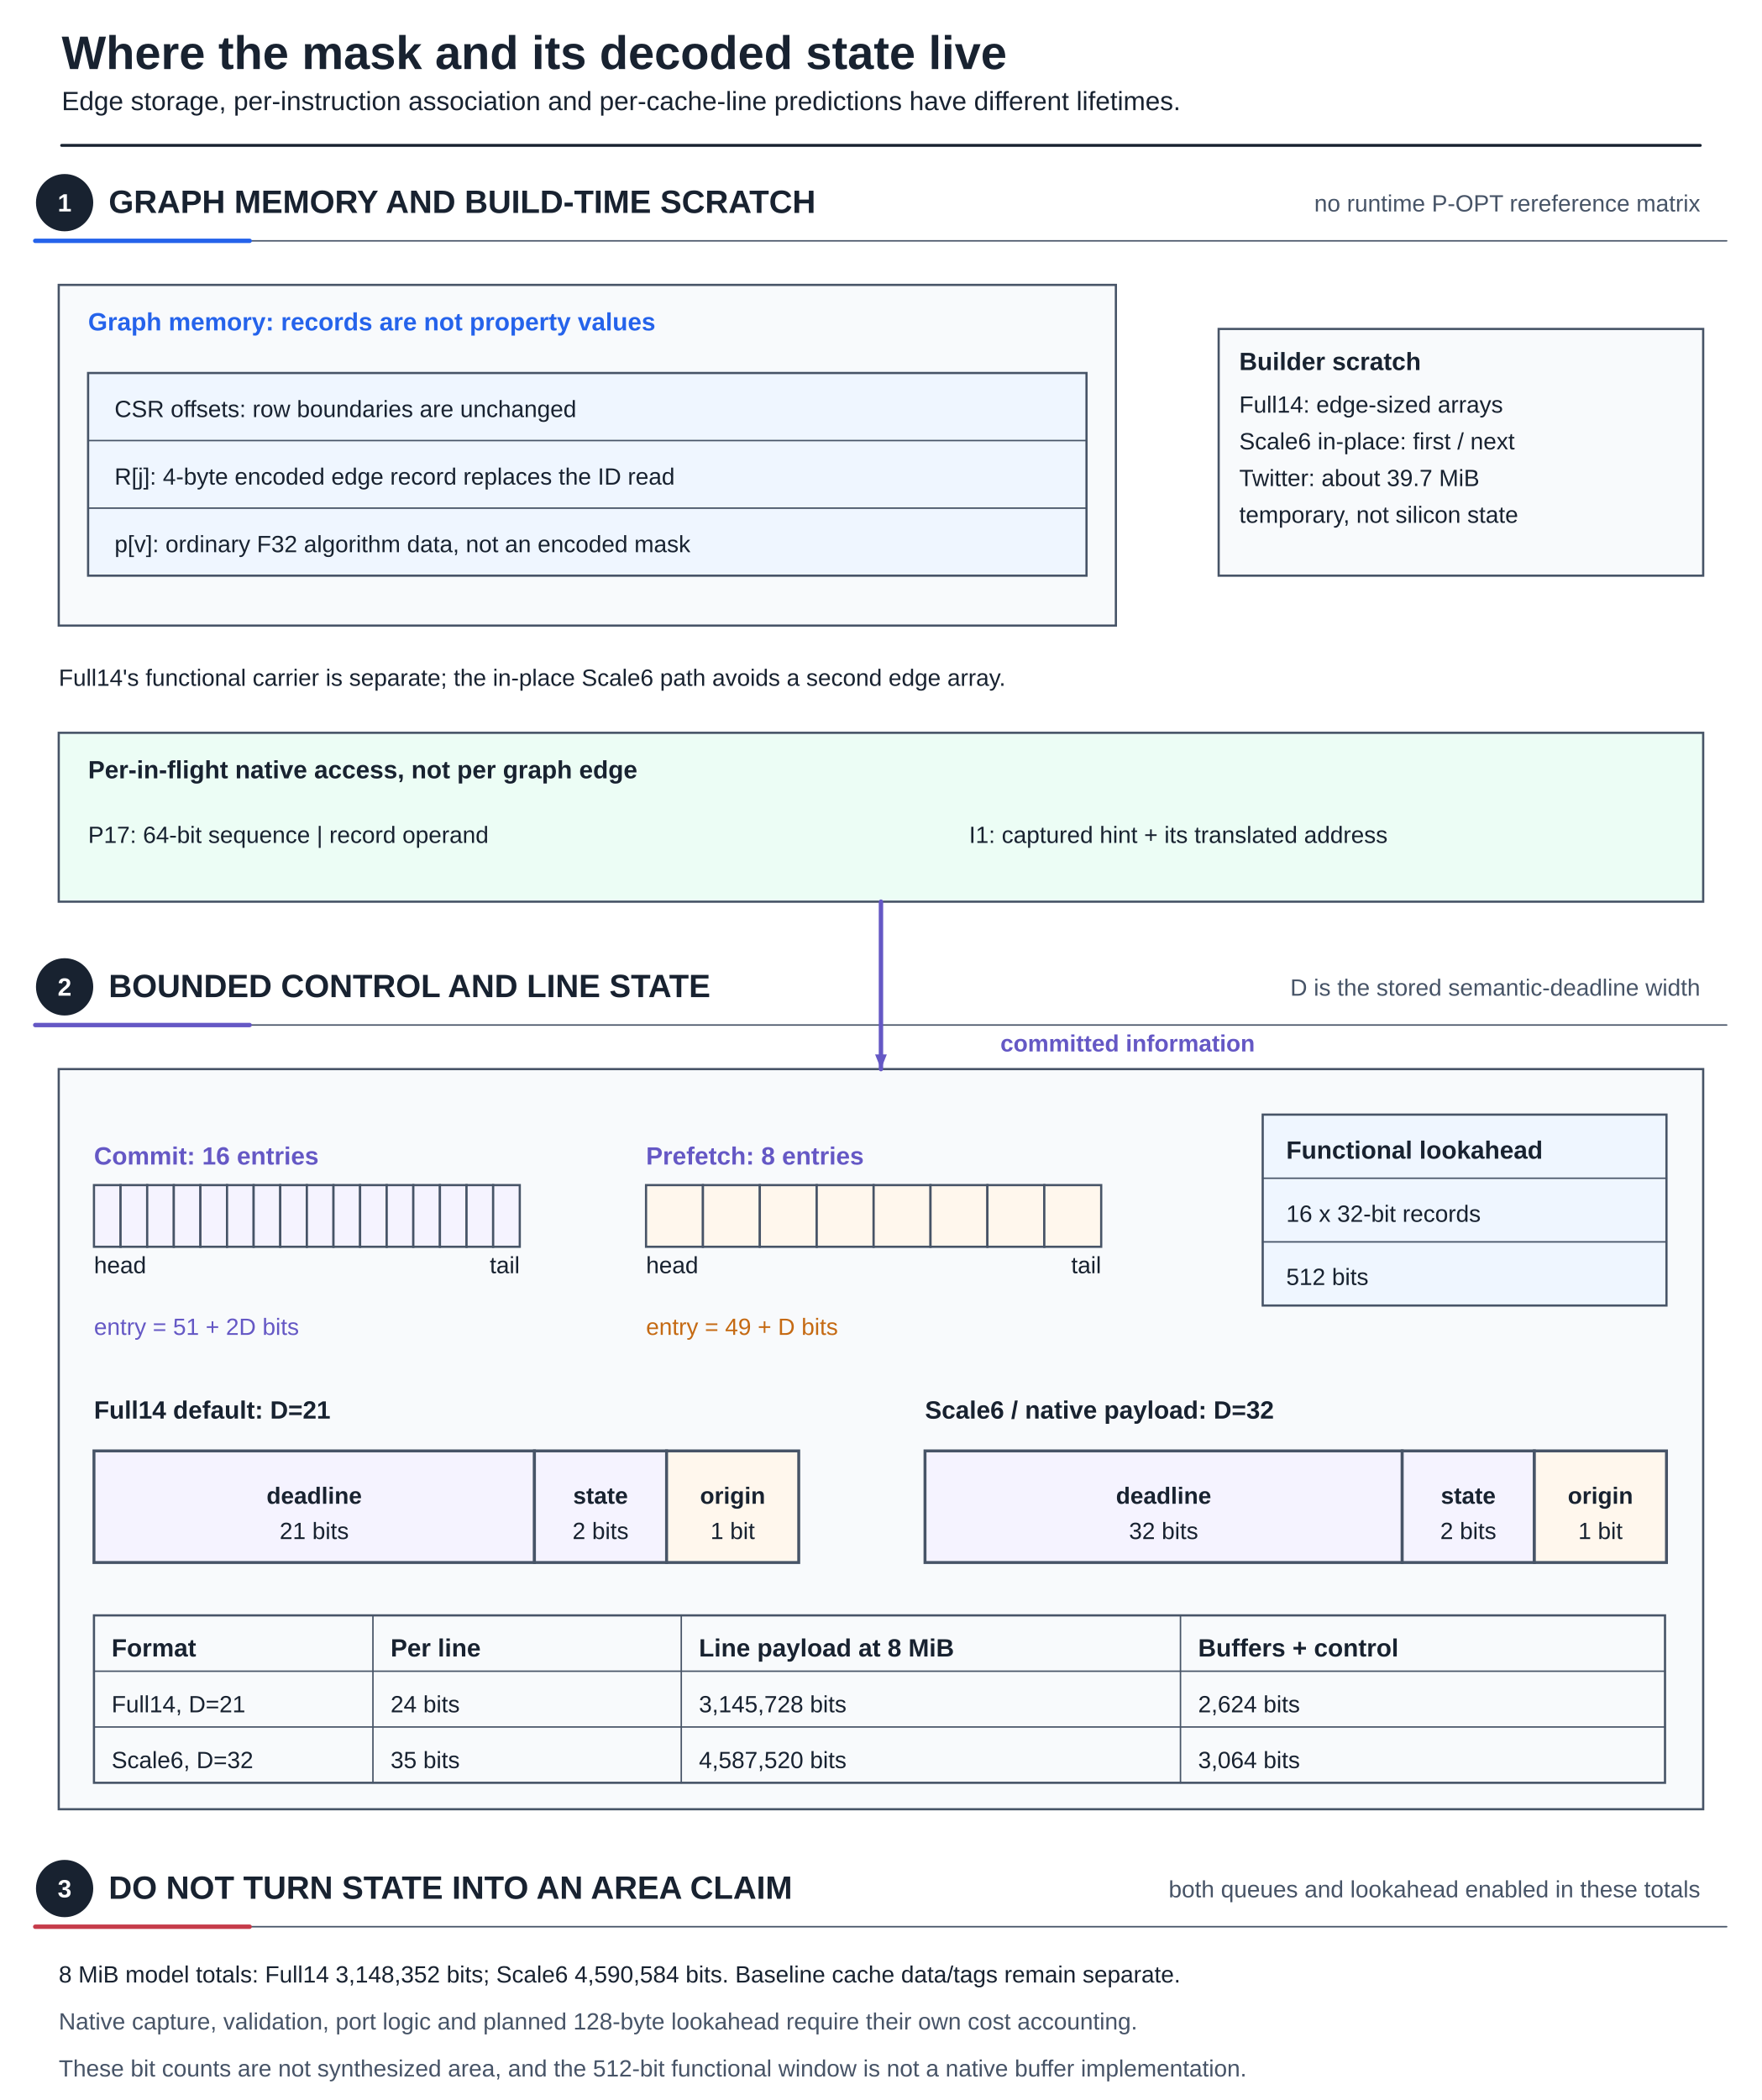
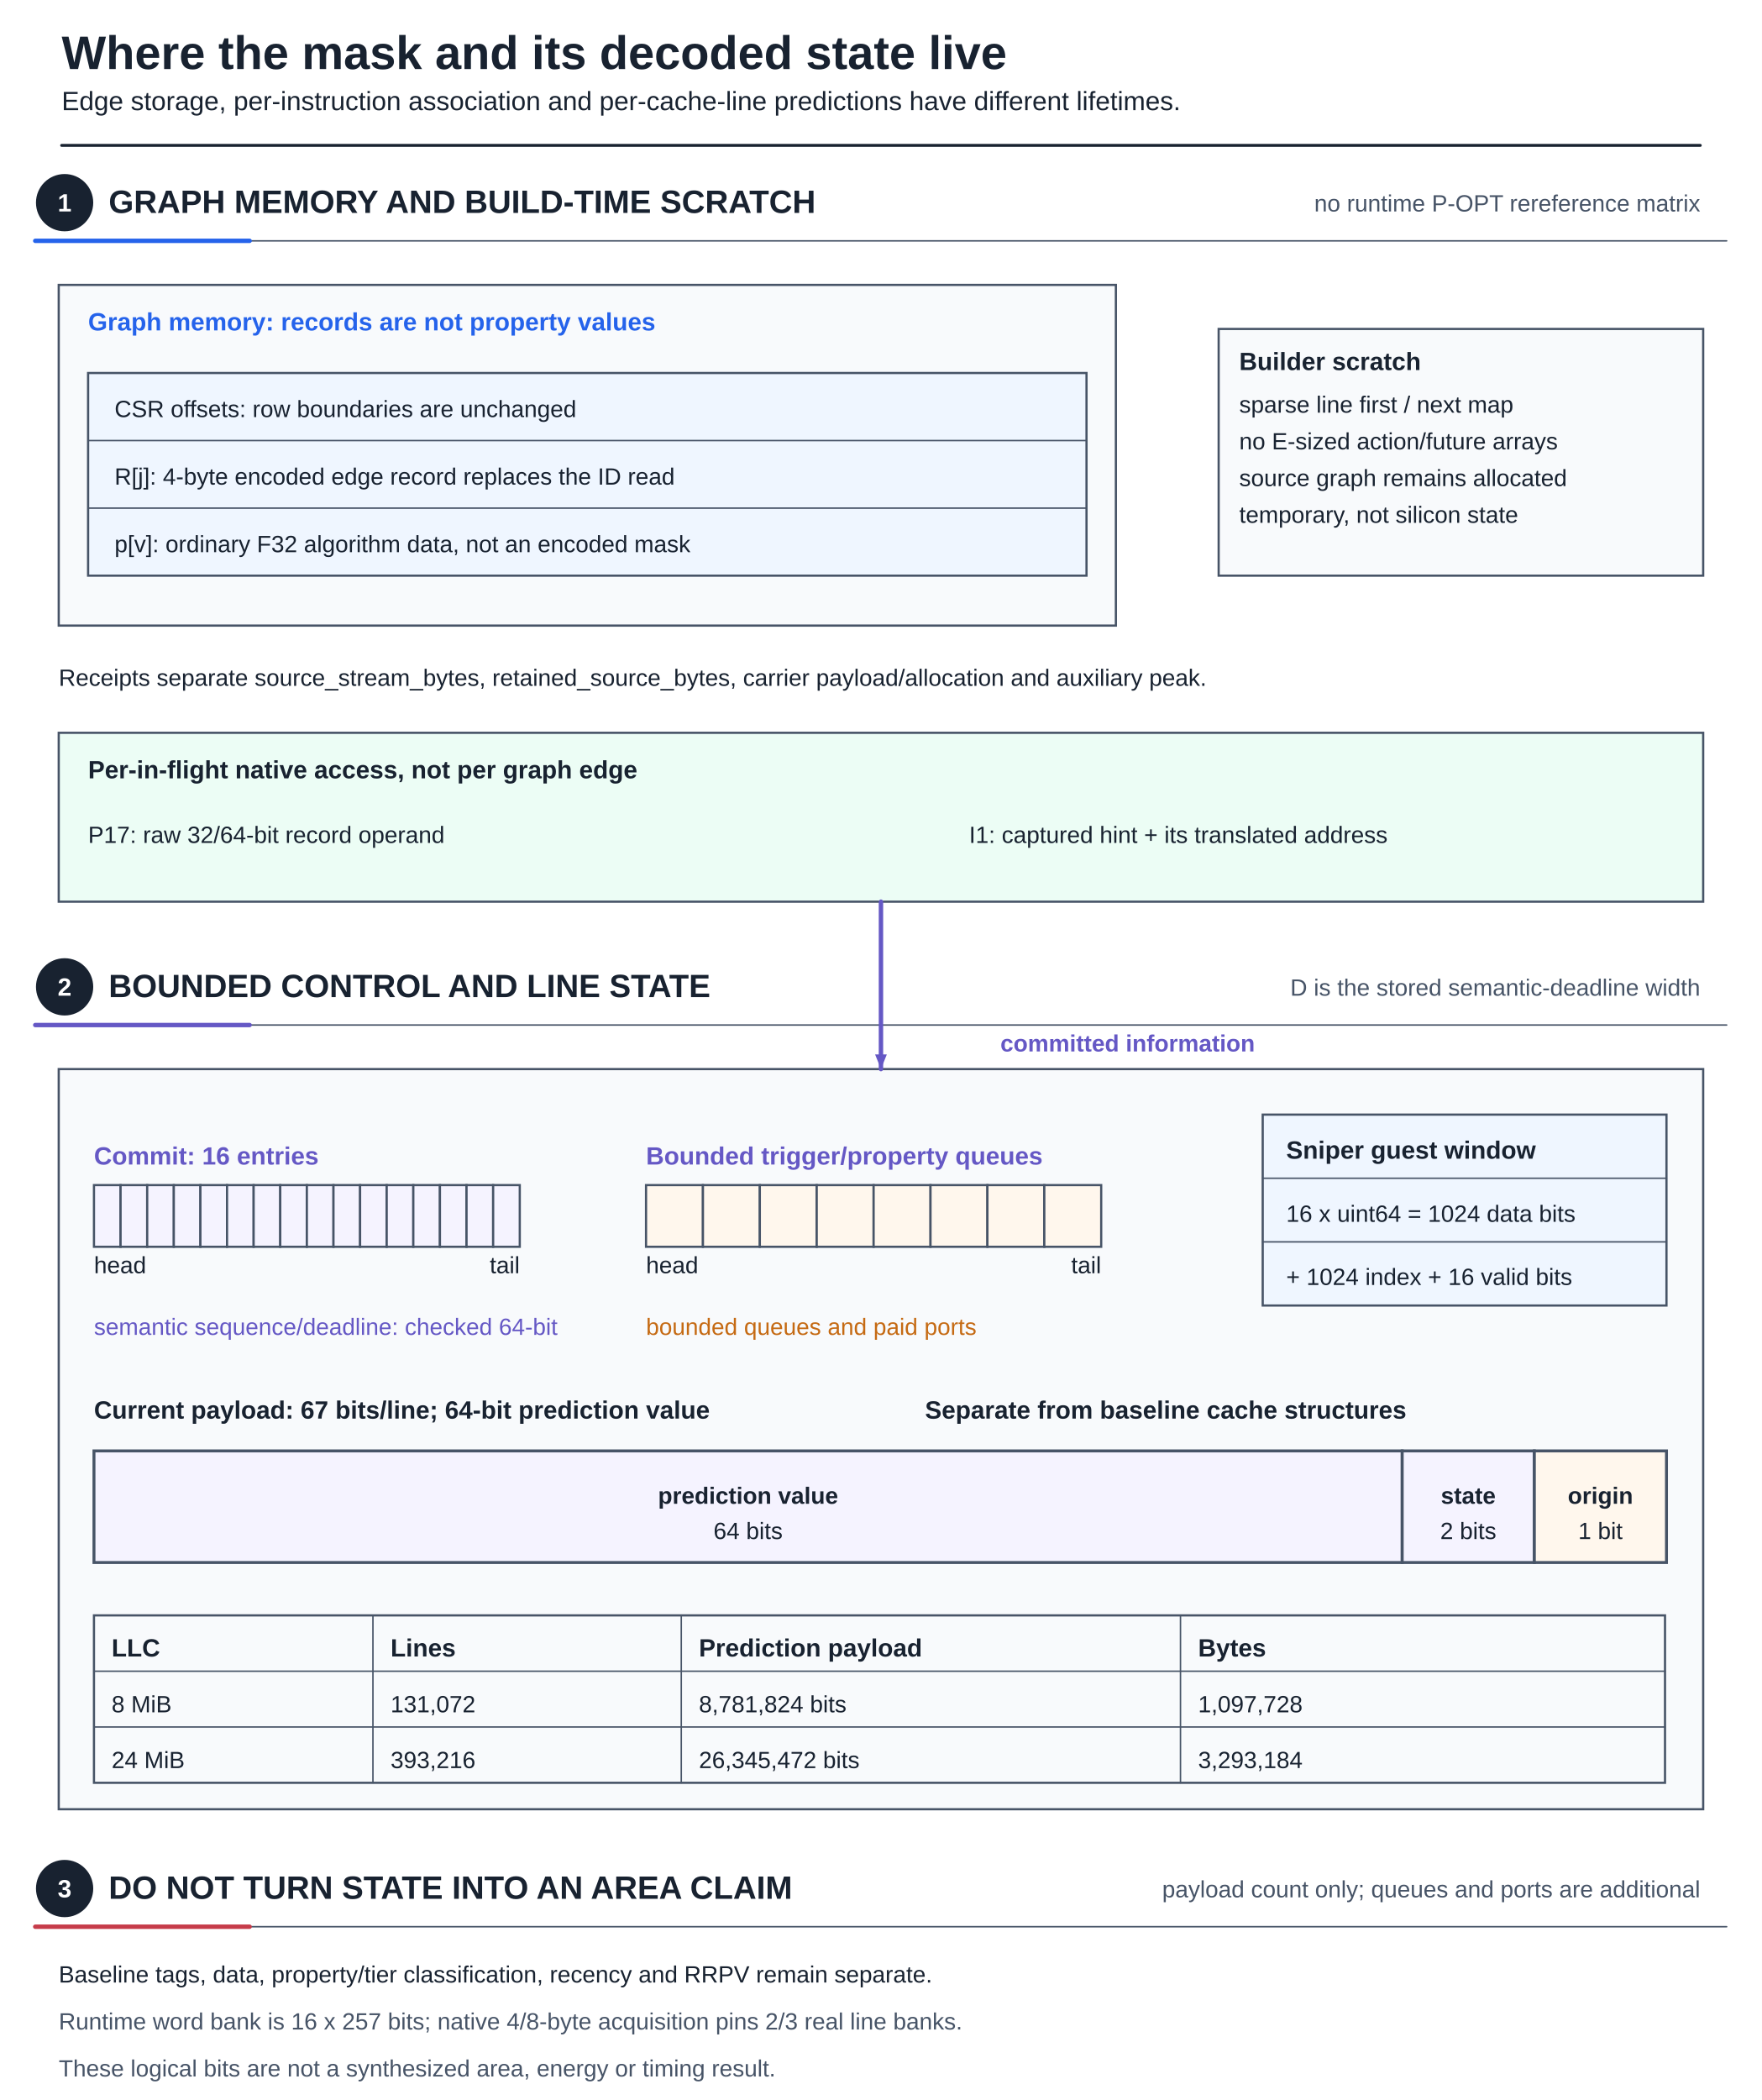
<svg xmlns="http://www.w3.org/2000/svg" width="1200" height="1430" viewBox="0 0 1200 1430" role="img" aria-labelledby="title desc" fill="#182230" data-figure-schema="ecg-public/v1">
  <defs>
    <marker id="arrow-blue" viewBox="0 0 10 8" markerWidth="11" markerHeight="8" refX="10" refY="4" orient="auto" markerUnits="userSpaceOnUse">
      <path d="M0 0 L10 4 L0 8 Z" fill="#2563EB" />
    </marker>
    <marker id="arrow-green" viewBox="0 0 10 8" markerWidth="11" markerHeight="8" refX="10" refY="4" orient="auto" markerUnits="userSpaceOnUse">
      <path d="M0 0 L10 4 L0 8 Z" fill="#0F8A72" />
    </marker>
    <marker id="arrow-amber" viewBox="0 0 10 8" markerWidth="11" markerHeight="8" refX="10" refY="4" orient="auto" markerUnits="userSpaceOnUse">
      <path d="M0 0 L10 4 L0 8 Z" fill="#C56A13" />
    </marker>
    <marker id="arrow-red" viewBox="0 0 10 8" markerWidth="11" markerHeight="8" refX="10" refY="4" orient="auto" markerUnits="userSpaceOnUse">
      <path d="M0 0 L10 4 L0 8 Z" fill="#C63C4A" />
    </marker>
    <marker id="arrow-purple" viewBox="0 0 10 8" markerWidth="11" markerHeight="8" refX="10" refY="4" orient="auto" markerUnits="userSpaceOnUse">
      <path d="M0 0 L10 4 L0 8 Z" fill="#6558C5" />
    </marker>
    <marker id="arrow-gray" viewBox="0 0 10 8" markerWidth="11" markerHeight="8" refX="10" refY="4" orient="auto" markerUnits="userSpaceOnUse">
      <path d="M0 0 L10 4 L0 8 Z" fill="#98A2B3" />
    </marker>
    <marker id="arrow-ink" viewBox="0 0 10 8" markerWidth="11" markerHeight="8" refX="10" refY="4" orient="auto" markerUnits="userSpaceOnUse">
      <path d="M0 0 L10 4 L0 8 Z" fill="#182230" />
    </marker>
    <style>
      :root { color-scheme: light dark; }
      @media (prefers-color-scheme: dark) {
        [fill="#FFFFFF"]{fill:#111827}[stroke="#FFFFFF"]{stroke:#111827}
        [fill="#F8FAFC"]{fill:#172033}[stroke="#F8FAFC"]{stroke:#172033}
        [fill="#EFF6FF"]{fill:#172554}[stroke="#EFF6FF"]{stroke:#172554}
        [fill="#ECFDF5"]{fill:#073B34}[stroke="#ECFDF5"]{stroke:#073B34}
        [fill="#FFF7ED"]{fill:#422A12}[stroke="#FFF7ED"]{stroke:#422A12}
        [fill="#FFF1F2"]{fill:#421B22}[stroke="#FFF1F2"]{stroke:#421B22}
        [fill="#F5F3FF"]{fill:#292349}[stroke="#F5F3FF"]{stroke:#292349}
        [fill="#182230"]{fill:#F8FAFC}[stroke="#182230"]{stroke:#F8FAFC}
        [fill="#475467"]{fill:#94A3B8}[stroke="#475467"]{stroke:#94A3B8}
        [fill="#98A2B3"]{fill:#A8B0BF}[stroke="#98A2B3"]{stroke:#A8B0BF}
        [fill="#2563EB"]{fill:#7FB0FF}[stroke="#2563EB"]{stroke:#7FB0FF}
        [fill="#0F8A72"]{fill:#5ED0B0}[stroke="#0F8A72"]{stroke:#5ED0B0}
        [fill="#C56A13"]{fill:#F0B36A}[stroke="#C56A13"]{stroke:#F0B36A}
        [fill="#6558C5"]{fill:#ADA4FF}[stroke="#6558C5"]{stroke:#ADA4FF}
        [fill="#C63C4A"]{fill:#F48B98}[stroke="#C63C4A"]{stroke:#F48B98}
      }
      .sans{font-family:"Liberation Sans","DejaVu Sans",Arial,sans-serif}
      .mono{font-family:"DejaVu Sans Mono","Liberation Mono",Consolas,monospace}
      .title{font-size:32px;font-weight:700}
      .subtitle{font-size:18px}
      .heading{font-size:22px;font-weight:700}
      .label{font-size:17px;font-weight:700}
      .body{font-size:16px}
</style>
  </defs>
  <rect x="0" y="0" width="1200" height="1430" fill="#FFFFFF" />
  <text x="42" y="47" text-anchor="start" class="sans title" fill="#182230" font-weight="700">Where the mask and its decoded state live</text>
  <text x="42" y="75" text-anchor="start" class="sans subtitle" fill="#182230">Edge storage, per-instruction association and per-cache-line predictions have different lifetimes.</text>
  <line x1="42" y1="99" x2="1158" y2="99" stroke="#182230" stroke-width="2" stroke-linecap="round" vector-effect="non-scaling-stroke" />
  <circle cx="44" cy="138" r="19" fill="#182230" stroke="#182230" stroke-width="1" />
  <text x="44" y="144" text-anchor="middle" class="sans label" fill="#FFFFFF" font-weight="700">1</text>
  <text x="74" y="145" text-anchor="start" class="sans heading" fill="#182230" font-weight="700">GRAPH MEMORY AND BUILD-TIME SCRATCH</text>
  <text x="1158" y="144" text-anchor="end" class="sans body" fill="#475467">no runtime P-OPT rereference matrix</text>
  <line x1="24" y1="164" x2="1176" y2="164" stroke="#475467" stroke-width="1" stroke-linecap="round" vector-effect="non-scaling-stroke" />
  <line x1="24" y1="164" x2="170" y2="164" stroke="#2563EB" stroke-width="3" stroke-linecap="round" vector-effect="non-scaling-stroke" />
  <rect x="40" y="194" width="720" height="232" rx="0" fill="#F8FAFC" stroke="#475467" stroke-width="1.5" data-shape="rect" data-x="40" data-y="194" data-width="720" data-height="232" />
  <text x="60" y="225" text-anchor="start" class="sans label" fill="#2563EB" font-weight="700">Graph memory: records are not property values</text>
  <rect x="60" y="254" width="680" height="138" rx="0" fill="#EFF6FF" stroke="#475467" stroke-width="1.5" data-shape="rect" data-x="60" data-y="254" data-width="680" data-height="138" />
  <line x1="60" y1="300.0" x2="740" y2="300.0" stroke="#475467" stroke-width="1" stroke-linecap="round" vector-effect="non-scaling-stroke" />
  <line x1="60" y1="346.0" x2="740" y2="346.0" stroke="#475467" stroke-width="1" stroke-linecap="round" vector-effect="non-scaling-stroke" />
  <text x="78" y="284" text-anchor="start" class="sans body" fill="#182230">CSR offsets: row boundaries are unchanged</text>
  <text x="78" y="330" text-anchor="start" class="sans body" fill="#182230">R[j]: 4-byte encoded edge record replaces the ID read</text>
  <text x="78" y="376" text-anchor="start" class="sans body" fill="#182230">p[v]: ordinary F32 algorithm data, not an encoded mask</text>
  <rect x="830" y="224" width="330" height="168" rx="0" fill="#F8FAFC" stroke="#475467" stroke-width="1.5" data-shape="rect" data-x="830" data-y="224" data-width="330" data-height="168" />
  <text x="844" y="252" text-anchor="start" class="sans label" fill="#182230" font-weight="700">Builder scratch</text>
-   <text x="844" y="281" text-anchor="start" class="sans body" fill="#182230">Full14: edge-sized arrays</text>
-   <text x="844" y="306" text-anchor="start" class="sans body" fill="#182230">Scale6 in-place: first / next</text>
-   <text x="844" y="331" text-anchor="start" class="sans body" fill="#182230">Twitter: about 39.7 MiB</text>
+   <text x="844" y="281" text-anchor="start" class="sans body" fill="#182230">sparse line first / next map</text>
+   <text x="844" y="306" text-anchor="start" class="sans body" fill="#182230">no E-sized action/future arrays</text>
+   <text x="844" y="331" text-anchor="start" class="sans body" fill="#182230">source graph remains allocated</text>
  <text x="844" y="356" text-anchor="start" class="sans body" fill="#182230">temporary, not silicon state</text>
-   <text x="40" y="467" text-anchor="start" class="sans body" fill="#182230">Full14's functional carrier is separate; the in-place Scale6 path avoids a second edge array.</text>
+   <text x="40" y="467" text-anchor="start" class="sans body" fill="#182230">Receipts separate source_stream_bytes, retained_source_bytes, carrier payload/allocation and auxiliary peak.</text>
  <rect x="40" y="499" width="1120" height="115" rx="0" fill="#ECFDF5" stroke="#475467" stroke-width="1.5" data-shape="rect" data-x="40" data-y="499" data-width="1120" data-height="115" />
  <text x="60" y="530" text-anchor="start" class="sans label" fill="#182230" font-weight="700">Per-in-flight native access, not per graph edge</text>
-   <text x="60" y="574" text-anchor="start" class="sans body" fill="#182230">P17: 64-bit sequence | record operand</text>
+   <text x="60" y="574" text-anchor="start" class="sans body" fill="#182230">P17: raw 32/64-bit record operand</text>
  <text x="660" y="574" text-anchor="start" class="sans body" fill="#182230">I1: captured hint + its translated address</text>
  <circle cx="44" cy="672" r="19" fill="#182230" stroke="#182230" stroke-width="1" />
  <text x="44" y="678" text-anchor="middle" class="sans label" fill="#FFFFFF" font-weight="700">2</text>
  <text x="74" y="679" text-anchor="start" class="sans heading" fill="#182230" font-weight="700">BOUNDED CONTROL AND LINE STATE</text>
  <text x="1158" y="678" text-anchor="end" class="sans body" fill="#475467">D is the stored semantic-deadline width</text>
  <line x1="24" y1="698" x2="1176" y2="698" stroke="#475467" stroke-width="1" stroke-linecap="round" vector-effect="non-scaling-stroke" />
  <line x1="24" y1="698" x2="170" y2="698" stroke="#6558C5" stroke-width="3" stroke-linecap="round" vector-effect="non-scaling-stroke" />
  <rect x="40" y="728" width="1120" height="504" rx="0" fill="#F8FAFC" stroke="#475467" stroke-width="1.5" data-shape="rect" data-x="40" data-y="728" data-width="1120" data-height="504" />
  <path d="M600 614 L600 728" fill="none" stroke="#6558C5" stroke-width="3" stroke-linecap="round" stroke-linejoin="round" vector-effect="non-scaling-stroke" marker-end="url(#arrow-purple)" data-flow-kind="control" data-flow-underlay="false" data-flow-label="committed information" />
  <rect x="667.24" y="699.00" width="201.52" height="22" rx="3" fill="#FFFFFF" fill-opacity="0.96" data-label-background="true" />
  <text x="768" y="716" text-anchor="middle" class="sans body" fill="#6558C5" font-weight="700">committed information</text>
  <text x="64" y="793" text-anchor="start" class="sans label" fill="#6558C5" font-weight="700">Commit: 16 entries</text>
  <rect x="64.0" y="807" width="18.125" height="42" rx="0" fill="#F5F3FF" stroke="#475467" stroke-width="1.5" data-shape="rect" data-x="64.0" data-y="807" data-width="18.125" data-height="42" />
  <rect x="82.125" y="807" width="18.125" height="42" rx="0" fill="#F5F3FF" stroke="#475467" stroke-width="1.5" data-shape="rect" data-x="82.125" data-y="807" data-width="18.125" data-height="42" />
  <rect x="100.25" y="807" width="18.125" height="42" rx="0" fill="#F5F3FF" stroke="#475467" stroke-width="1.5" data-shape="rect" data-x="100.25" data-y="807" data-width="18.125" data-height="42" />
  <rect x="118.375" y="807" width="18.125" height="42" rx="0" fill="#F5F3FF" stroke="#475467" stroke-width="1.5" data-shape="rect" data-x="118.375" data-y="807" data-width="18.125" data-height="42" />
  <rect x="136.5" y="807" width="18.125" height="42" rx="0" fill="#F5F3FF" stroke="#475467" stroke-width="1.5" data-shape="rect" data-x="136.5" data-y="807" data-width="18.125" data-height="42" />
  <rect x="154.625" y="807" width="18.125" height="42" rx="0" fill="#F5F3FF" stroke="#475467" stroke-width="1.5" data-shape="rect" data-x="154.625" data-y="807" data-width="18.125" data-height="42" />
  <rect x="172.75" y="807" width="18.125" height="42" rx="0" fill="#F5F3FF" stroke="#475467" stroke-width="1.5" data-shape="rect" data-x="172.75" data-y="807" data-width="18.125" data-height="42" />
  <rect x="190.875" y="807" width="18.125" height="42" rx="0" fill="#F5F3FF" stroke="#475467" stroke-width="1.5" data-shape="rect" data-x="190.875" data-y="807" data-width="18.125" data-height="42" />
  <rect x="209.0" y="807" width="18.125" height="42" rx="0" fill="#F5F3FF" stroke="#475467" stroke-width="1.5" data-shape="rect" data-x="209.0" data-y="807" data-width="18.125" data-height="42" />
  <rect x="227.125" y="807" width="18.125" height="42" rx="0" fill="#F5F3FF" stroke="#475467" stroke-width="1.5" data-shape="rect" data-x="227.125" data-y="807" data-width="18.125" data-height="42" />
  <rect x="245.25" y="807" width="18.125" height="42" rx="0" fill="#F5F3FF" stroke="#475467" stroke-width="1.5" data-shape="rect" data-x="245.25" data-y="807" data-width="18.125" data-height="42" />
  <rect x="263.375" y="807" width="18.125" height="42" rx="0" fill="#F5F3FF" stroke="#475467" stroke-width="1.5" data-shape="rect" data-x="263.375" data-y="807" data-width="18.125" data-height="42" />
  <rect x="281.5" y="807" width="18.125" height="42" rx="0" fill="#F5F3FF" stroke="#475467" stroke-width="1.5" data-shape="rect" data-x="281.5" data-y="807" data-width="18.125" data-height="42" />
  <rect x="299.625" y="807" width="18.125" height="42" rx="0" fill="#F5F3FF" stroke="#475467" stroke-width="1.5" data-shape="rect" data-x="299.625" data-y="807" data-width="18.125" data-height="42" />
  <rect x="317.75" y="807" width="18.125" height="42" rx="0" fill="#F5F3FF" stroke="#475467" stroke-width="1.5" data-shape="rect" data-x="317.75" data-y="807" data-width="18.125" data-height="42" />
  <rect x="335.875" y="807" width="18.125" height="42" rx="0" fill="#F5F3FF" stroke="#475467" stroke-width="1.5" data-shape="rect" data-x="335.875" data-y="807" data-width="18.125" data-height="42" />
  <text x="64" y="867" text-anchor="start" class="sans body" fill="#182230">head</text>
  <text x="354" y="867" text-anchor="end" class="sans body" fill="#182230">tail</text>
-   <text x="440" y="793" text-anchor="start" class="sans label" fill="#6558C5" font-weight="700">Prefetch: 8 entries</text>
+   <text x="440" y="793" text-anchor="start" class="sans label" fill="#6558C5" font-weight="700">Bounded trigger/property queues</text>
  <rect x="440.0" y="807" width="38.75" height="42" rx="0" fill="#FFF7ED" stroke="#475467" stroke-width="1.5" data-shape="rect" data-x="440.0" data-y="807" data-width="38.75" data-height="42" />
  <rect x="478.75" y="807" width="38.75" height="42" rx="0" fill="#FFF7ED" stroke="#475467" stroke-width="1.5" data-shape="rect" data-x="478.75" data-y="807" data-width="38.75" data-height="42" />
  <rect x="517.5" y="807" width="38.75" height="42" rx="0" fill="#FFF7ED" stroke="#475467" stroke-width="1.5" data-shape="rect" data-x="517.5" data-y="807" data-width="38.75" data-height="42" />
  <rect x="556.25" y="807" width="38.75" height="42" rx="0" fill="#FFF7ED" stroke="#475467" stroke-width="1.5" data-shape="rect" data-x="556.25" data-y="807" data-width="38.75" data-height="42" />
  <rect x="595.0" y="807" width="38.75" height="42" rx="0" fill="#FFF7ED" stroke="#475467" stroke-width="1.5" data-shape="rect" data-x="595.0" data-y="807" data-width="38.75" data-height="42" />
  <rect x="633.75" y="807" width="38.75" height="42" rx="0" fill="#FFF7ED" stroke="#475467" stroke-width="1.5" data-shape="rect" data-x="633.75" data-y="807" data-width="38.75" data-height="42" />
  <rect x="672.5" y="807" width="38.75" height="42" rx="0" fill="#FFF7ED" stroke="#475467" stroke-width="1.5" data-shape="rect" data-x="672.5" data-y="807" data-width="38.75" data-height="42" />
  <rect x="711.25" y="807" width="38.75" height="42" rx="0" fill="#FFF7ED" stroke="#475467" stroke-width="1.5" data-shape="rect" data-x="711.25" data-y="807" data-width="38.75" data-height="42" />
  <text x="440" y="867" text-anchor="start" class="sans body" fill="#182230">head</text>
  <text x="750" y="867" text-anchor="end" class="sans body" fill="#182230">tail</text>
  <rect x="860" y="759" width="275" height="130" rx="0" fill="#EFF6FF" stroke="#475467" stroke-width="1.5" data-shape="rect" data-x="860" data-y="759" data-width="275" data-height="130" />
  <line x1="860" y1="802.333" x2="1135" y2="802.333" stroke="#475467" stroke-width="1" stroke-linecap="round" vector-effect="non-scaling-stroke" />
  <line x1="860" y1="845.667" x2="1135" y2="845.667" stroke="#475467" stroke-width="1" stroke-linecap="round" vector-effect="non-scaling-stroke" />
-   <text x="876" y="789" text-anchor="start" class="sans label" fill="#182230" font-weight="700">Functional lookahead</text>
-   <text x="876" y="832" text-anchor="start" class="sans body" fill="#182230">16 x 32-bit records</text>
-   <text x="876" y="875" text-anchor="start" class="sans body" fill="#182230">512 bits</text>
-   <text x="64" y="909" text-anchor="start" class="sans body" fill="#6558C5">entry = 51 + 2D bits</text>
-   <text x="440" y="909" text-anchor="start" class="sans body" fill="#C56A13">entry = 49 + D bits</text>
-   <text x="64" y="966" text-anchor="start" class="sans label" fill="#182230" font-weight="700">Full14 default: D=21</text>
-   <text x="630" y="966" text-anchor="start" class="sans label" fill="#182230" font-weight="700">Scale6 / native payload: D=32</text>
-   <rect x="64" y="988" width="300.0" height="76" rx="0" fill="#F5F3FF" stroke="#475467" stroke-width="2" data-shape="rect" data-x="64" data-y="988" data-width="300.0" data-height="76" />
-   <text x="214.0" y="1024.0" text-anchor="middle" class="sans body" fill="#182230" font-weight="700">deadline</text>
-   <text x="214.0" y="1048.0" text-anchor="middle" class="sans body" fill="#182230">21 bits</text>
-   <rect x="364.0" y="988" width="90.0" height="76" rx="0" fill="#F5F3FF" stroke="#475467" stroke-width="2" data-shape="rect" data-x="364.0" data-y="988" data-width="90.0" data-height="76" />
-   <text x="409.0" y="1024.0" text-anchor="middle" class="sans body" fill="#182230" font-weight="700">state</text>
-   <text x="409.0" y="1048.0" text-anchor="middle" class="sans body" fill="#182230">2 bits</text>
-   <rect x="454.0" y="988" width="90.0" height="76" rx="0" fill="#FFF7ED" stroke="#475467" stroke-width="2" data-shape="rect" data-x="454.0" data-y="988" data-width="90.0" data-height="76" />
-   <text x="499.0" y="1024.0" text-anchor="middle" class="sans body" fill="#182230" font-weight="700">origin</text>
-   <text x="499.0" y="1048.0" text-anchor="middle" class="sans body" fill="#182230">1 bit</text>
-   <rect x="630" y="988" width="325.0" height="76" rx="0" fill="#F5F3FF" stroke="#475467" stroke-width="2" data-shape="rect" data-x="630" data-y="988" data-width="325.0" data-height="76" />
-   <text x="792.5" y="1024.0" text-anchor="middle" class="sans body" fill="#182230" font-weight="700">deadline</text>
-   <text x="792.5" y="1048.0" text-anchor="middle" class="sans body" fill="#182230">32 bits</text>
+   <text x="876" y="789" text-anchor="start" class="sans label" fill="#182230" font-weight="700">Sniper guest window</text>
+   <text x="876" y="832" text-anchor="start" class="sans body" fill="#182230">16 x uint64 = 1024 data bits</text>
+   <text x="876" y="875" text-anchor="start" class="sans body" fill="#182230">+ 1024 index + 16 valid bits</text>
+   <text x="64" y="909" text-anchor="start" class="sans body" fill="#6558C5">semantic sequence/deadline: checked 64-bit</text>
+   <text x="440" y="909" text-anchor="start" class="sans body" fill="#C56A13">bounded queues and paid ports</text>
+   <text x="64" y="966" text-anchor="start" class="sans label" fill="#182230" font-weight="700">Current payload: 67 bits/line; 64-bit prediction value</text>
+   <text x="630" y="966" text-anchor="start" class="sans label" fill="#182230" font-weight="700">Separate from baseline cache structures</text>
+   <rect x="64" y="988" width="891.0" height="76" rx="0" fill="#F5F3FF" stroke="#475467" stroke-width="2" data-shape="rect" data-x="64" data-y="988" data-width="891.0" data-height="76" />
+   <text x="509.5" y="1024.0" text-anchor="middle" class="sans body" fill="#182230" font-weight="700">prediction value</text>
+   <text x="509.5" y="1048.0" text-anchor="middle" class="sans body" fill="#182230">64 bits</text>
  <rect x="955.0" y="988" width="90.0" height="76" rx="0" fill="#F5F3FF" stroke="#475467" stroke-width="2" data-shape="rect" data-x="955.0" data-y="988" data-width="90.0" data-height="76" />
  <text x="1000.0" y="1024.0" text-anchor="middle" class="sans body" fill="#182230" font-weight="700">state</text>
  <text x="1000.0" y="1048.0" text-anchor="middle" class="sans body" fill="#182230">2 bits</text>
  <rect x="1045.0" y="988" width="90.0" height="76" rx="0" fill="#FFF7ED" stroke="#475467" stroke-width="2" data-shape="rect" data-x="1045.0" data-y="988" data-width="90.0" data-height="76" />
  <text x="1090.0" y="1024.0" text-anchor="middle" class="sans body" fill="#182230" font-weight="700">origin</text>
  <text x="1090.0" y="1048.0" text-anchor="middle" class="sans body" fill="#182230">1 bit</text>
  <rect x="64" y="1100" width="1070" height="114" rx="0" fill="#F8FAFC" stroke="#475467" stroke-width="1.5" data-shape="rect" data-x="64" data-y="1100" data-width="1070" data-height="114" />
  <line x1="64" y1="1138.0" x2="1134" y2="1138.0" stroke="#475467" stroke-width="1" stroke-linecap="round" vector-effect="non-scaling-stroke" />
  <line x1="64" y1="1176.0" x2="1134" y2="1176.0" stroke="#475467" stroke-width="1" stroke-linecap="round" vector-effect="non-scaling-stroke" />
-   <text x="76" y="1128" text-anchor="start" class="sans label" fill="#182230" font-weight="700">Format</text>
-   <text x="76" y="1166" text-anchor="start" class="sans body" fill="#182230">Full14, D=21</text>
-   <text x="76" y="1204" text-anchor="start" class="sans body" fill="#182230">Scale6, D=32</text>
+   <text x="76" y="1128" text-anchor="start" class="sans label" fill="#182230" font-weight="700">LLC</text>
+   <text x="76" y="1166" text-anchor="start" class="sans body" fill="#182230">8 MiB</text>
+   <text x="76" y="1204" text-anchor="start" class="sans body" fill="#182230">24 MiB</text>
  <line x1="254" y1="1100" x2="254" y2="1214" stroke="#475467" stroke-width="1" stroke-linecap="round" vector-effect="non-scaling-stroke" />
-   <text x="266" y="1128" text-anchor="start" class="sans label" fill="#182230" font-weight="700">Per line</text>
-   <text x="266" y="1166" text-anchor="start" class="sans body" fill="#182230">24 bits</text>
-   <text x="266" y="1204" text-anchor="start" class="sans body" fill="#182230">35 bits</text>
+   <text x="266" y="1128" text-anchor="start" class="sans label" fill="#182230" font-weight="700">Lines</text>
+   <text x="266" y="1166" text-anchor="start" class="sans body" fill="#182230">131,072</text>
+   <text x="266" y="1204" text-anchor="start" class="sans body" fill="#182230">393,216</text>
  <line x1="464" y1="1100" x2="464" y2="1214" stroke="#475467" stroke-width="1" stroke-linecap="round" vector-effect="non-scaling-stroke" />
-   <text x="476" y="1128" text-anchor="start" class="sans label" fill="#182230" font-weight="700">Line payload at 8 MiB</text>
-   <text x="476" y="1166" text-anchor="start" class="sans body" fill="#182230">3,145,728 bits</text>
-   <text x="476" y="1204" text-anchor="start" class="sans body" fill="#182230">4,587,520 bits</text>
+   <text x="476" y="1128" text-anchor="start" class="sans label" fill="#182230" font-weight="700">Prediction payload</text>
+   <text x="476" y="1166" text-anchor="start" class="sans body" fill="#182230">8,781,824 bits</text>
+   <text x="476" y="1204" text-anchor="start" class="sans body" fill="#182230">26,345,472 bits</text>
  <line x1="804" y1="1100" x2="804" y2="1214" stroke="#475467" stroke-width="1" stroke-linecap="round" vector-effect="non-scaling-stroke" />
-   <text x="816" y="1128" text-anchor="start" class="sans label" fill="#182230" font-weight="700">Buffers + control</text>
-   <text x="816" y="1166" text-anchor="start" class="sans body" fill="#182230">2,624 bits</text>
-   <text x="816" y="1204" text-anchor="start" class="sans body" fill="#182230">3,064 bits</text>
+   <text x="816" y="1128" text-anchor="start" class="sans label" fill="#182230" font-weight="700">Bytes</text>
+   <text x="816" y="1166" text-anchor="start" class="sans body" fill="#182230">1,097,728</text>
+   <text x="816" y="1204" text-anchor="start" class="sans body" fill="#182230">3,293,184</text>
  <circle cx="44" cy="1286" r="19" fill="#182230" stroke="#182230" stroke-width="1" />
  <text x="44" y="1292" text-anchor="middle" class="sans label" fill="#FFFFFF" font-weight="700">3</text>
  <text x="74" y="1293" text-anchor="start" class="sans heading" fill="#182230" font-weight="700">DO NOT TURN STATE INTO AN AREA CLAIM</text>
-   <text x="1158" y="1292" text-anchor="end" class="sans body" fill="#475467">both queues and lookahead enabled in these totals</text>
+   <text x="1158" y="1292" text-anchor="end" class="sans body" fill="#475467">payload count only; queues and ports are additional</text>
  <line x1="24" y1="1312" x2="1176" y2="1312" stroke="#475467" stroke-width="1" stroke-linecap="round" vector-effect="non-scaling-stroke" />
  <line x1="24" y1="1312" x2="170" y2="1312" stroke="#C63C4A" stroke-width="3" stroke-linecap="round" vector-effect="non-scaling-stroke" />
-   <text x="40" y="1350" text-anchor="start" class="sans body" fill="#182230">8 MiB model totals: Full14 3,148,352 bits; Scale6 4,590,584 bits. Baseline cache data/tags remain separate.</text>
-   <text x="40" y="1382" text-anchor="start" class="sans body" fill="#475467">Native capture, validation, port logic and planned 128-byte lookahead require their own cost accounting.</text>
-   <text x="40" y="1414" text-anchor="start" class="sans body" fill="#475467">These bit counts are not synthesized area, and the 512-bit functional window is not a native buffer implementation.</text>
+   <text x="40" y="1350" text-anchor="start" class="sans body" fill="#182230">Baseline tags, data, property/tier classification, recency and RRPV remain separate.</text>
+   <text x="40" y="1382" text-anchor="start" class="sans body" fill="#475467">Runtime word bank is 16 x 257 bits; native 4/8-byte acquisition pins 2/3 real line banks.</text>
+   <text x="40" y="1414" text-anchor="start" class="sans body" fill="#475467">These logical bits are not a synthesized area, energy or timing result.</text>
</svg>
